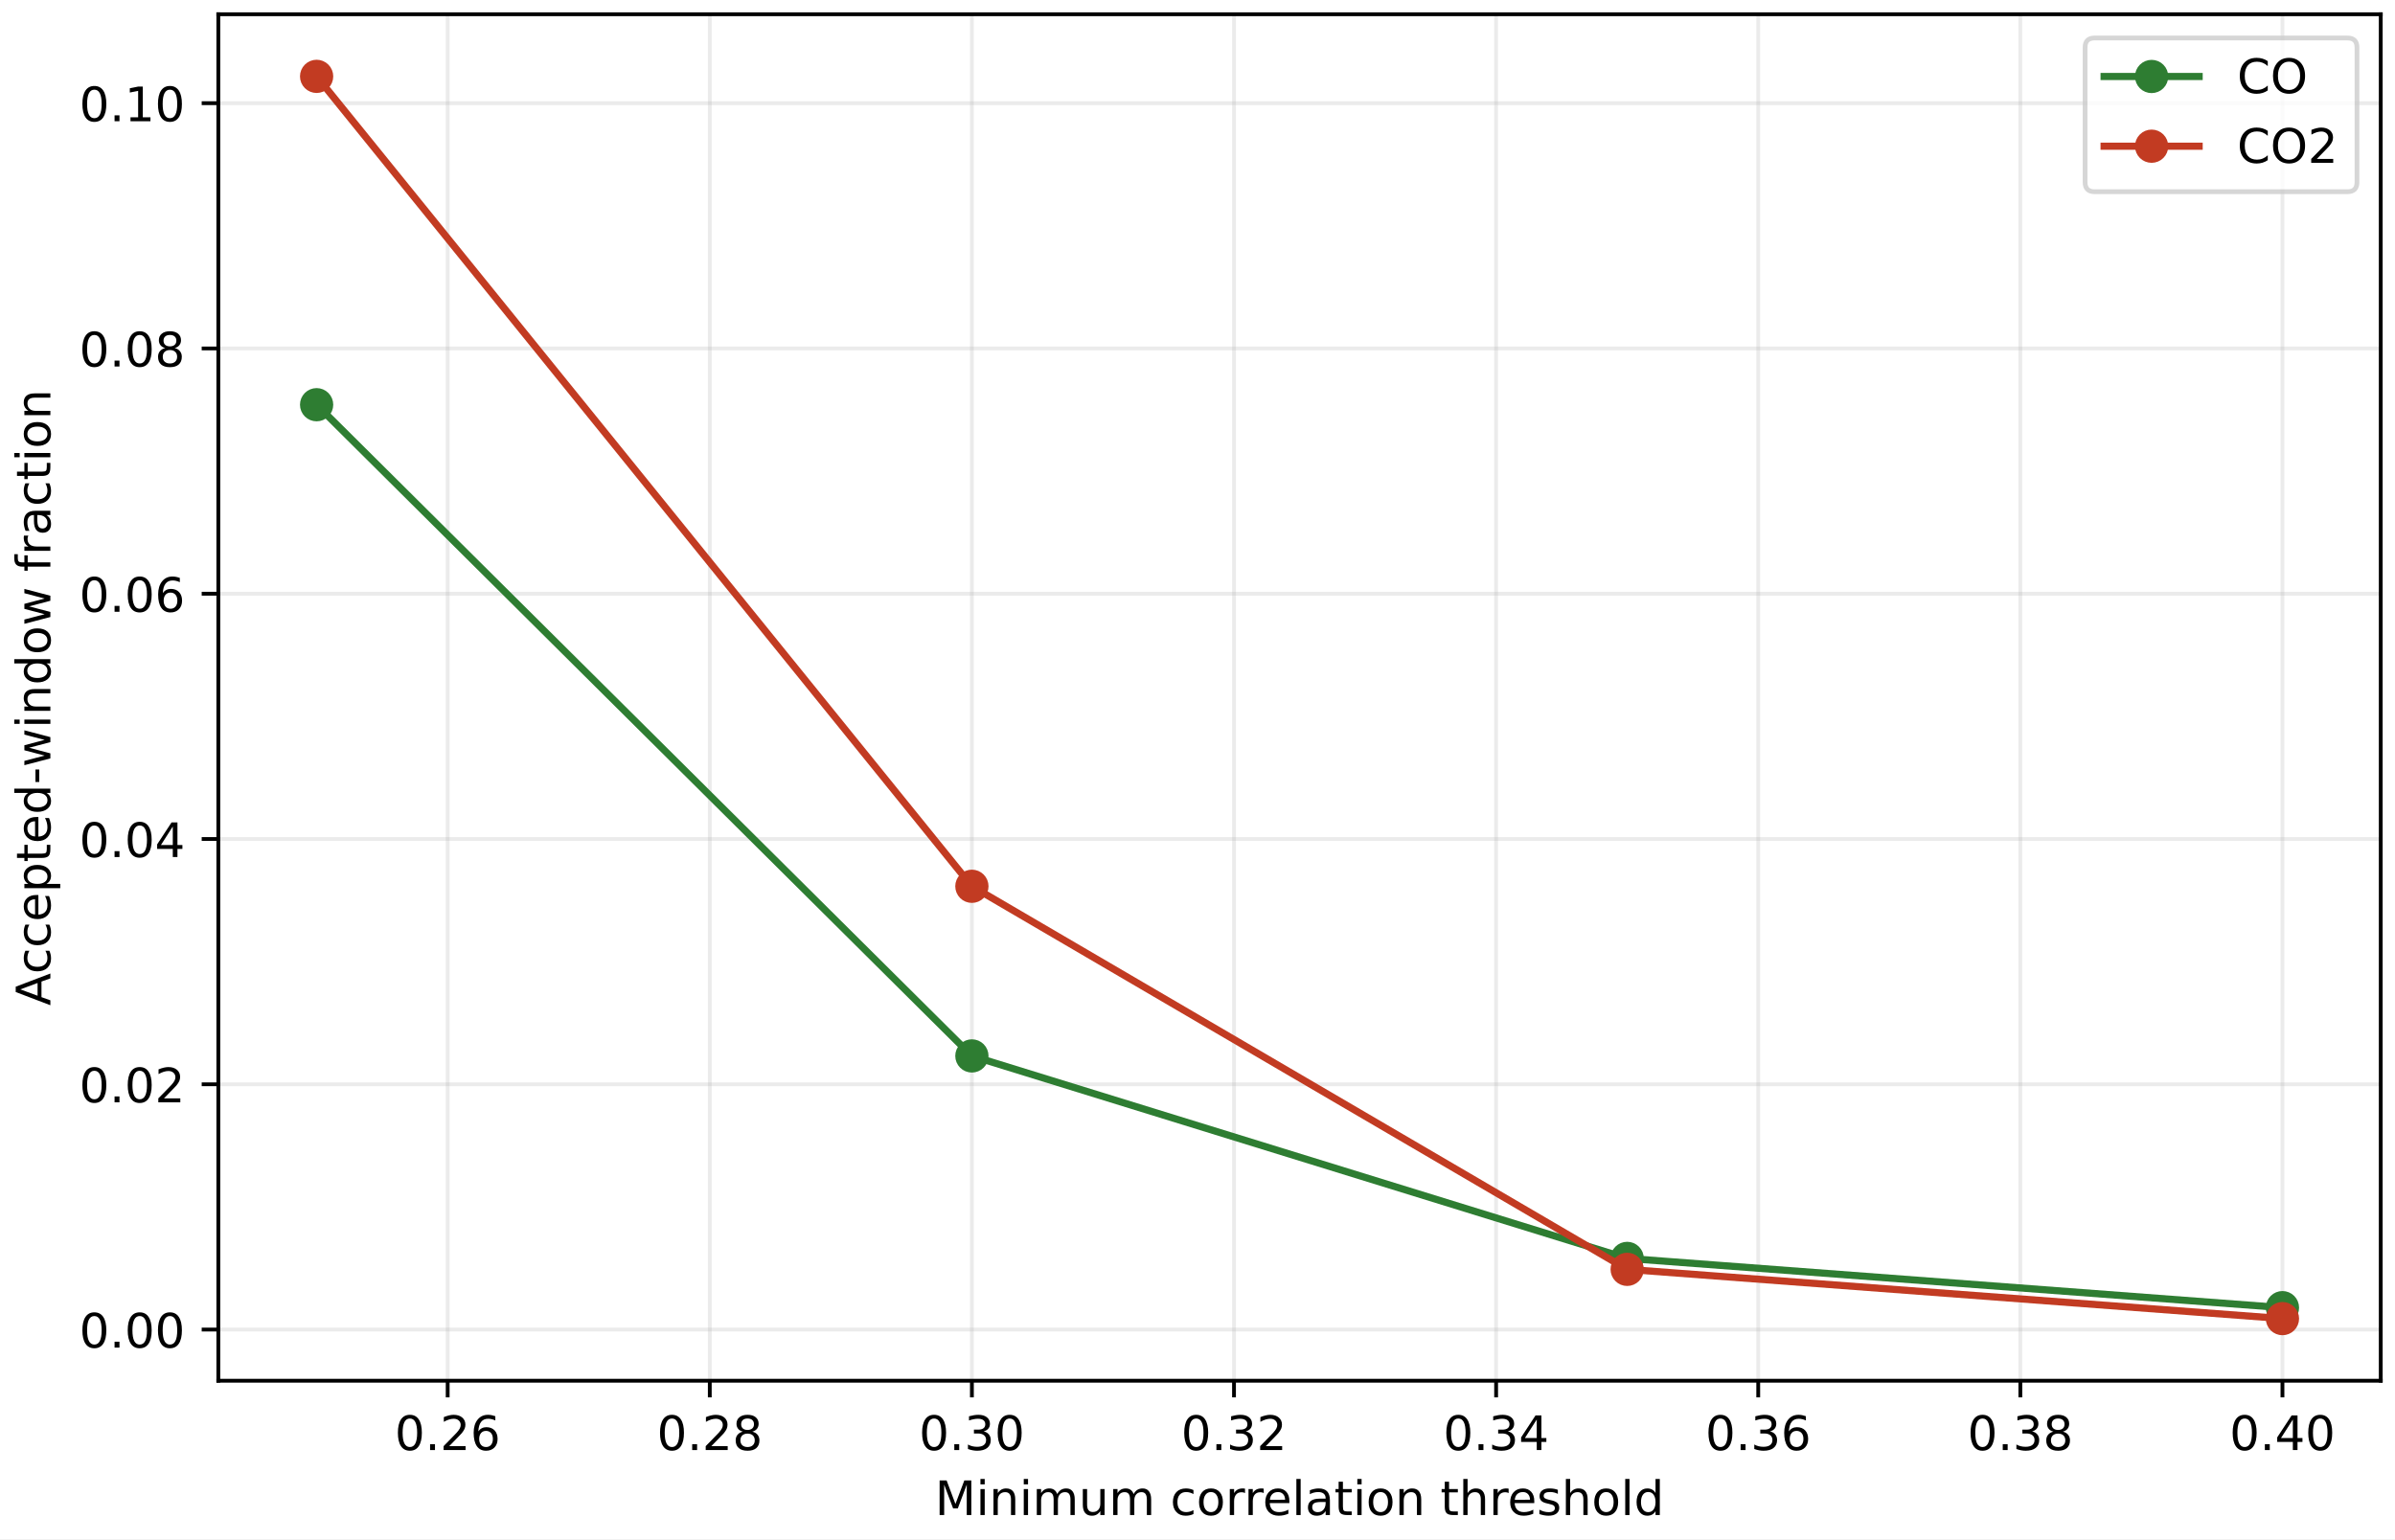
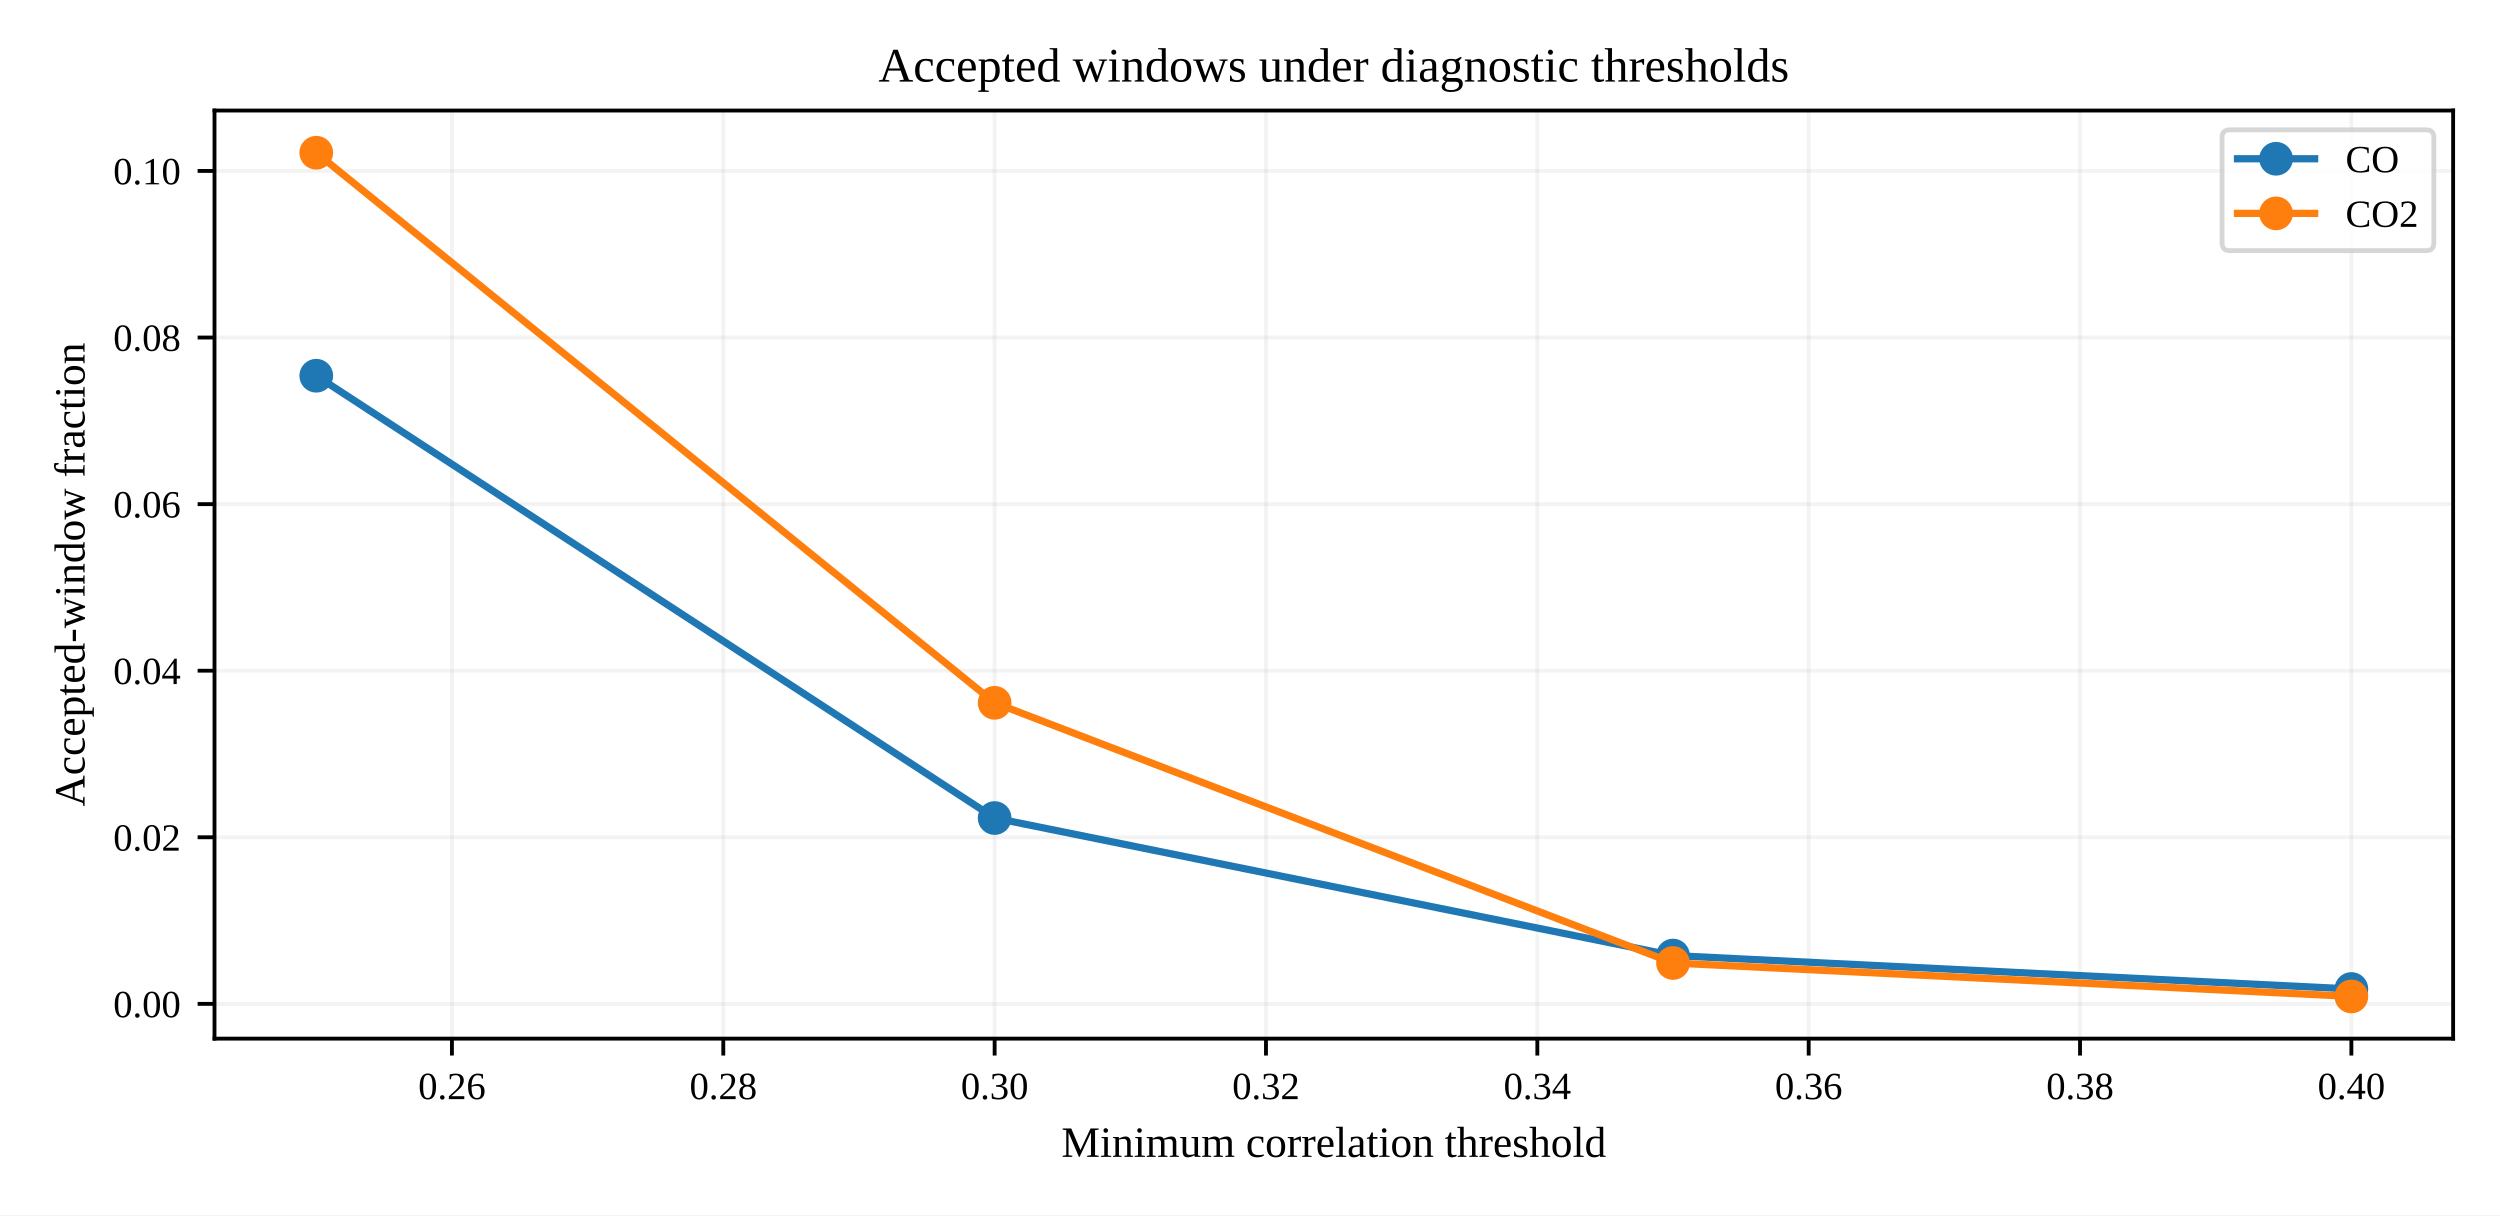
- <svg xmlns="http://www.w3.org/2000/svg" xmlns:xlink="http://www.w3.org/1999/xlink" width="504pt" height="324pt" viewBox="0 0 504 324" version="1.1">
+ <svg xmlns="http://www.w3.org/2000/svg" xmlns:xlink="http://www.w3.org/1999/xlink" width="518.4pt" height="252pt" viewBox="0 0 518.4 252" version="1.1">
  <defs>
    <style type="text/css">*{stroke-linejoin: round; stroke-linecap: butt}</style>
  </defs>
  <g id="figure_1">
    <g id="patch_1">
-       <path d="M 0 324 L 504 324 L 504 0 L 0 0 z " style="fill: #ffffff" />
+       <path d="M 0 252  L 518.4 252  L 518.4 0  L 0 0  z " style="fill: #ffffff" />
    </g>
    <g id="axes_1">
      <g id="patch_2">
-         <path d="M 45.944 290.644 L 501 290.644 L 501 3 L 45.944 3 z " style="fill: #ffffff" />
+         <path d="M 44.48 215.371  L 508.68 215.371  L 508.68 22.92  L 44.48 22.92  z " style="fill: #ffffff" />
      </g>
      <g id="matplotlib.axis_1">
        <g id="xtick_1">
          <g id="line2d_1">
-             <path d="M 94.207 290.644 L 94.207 3 " clip-path="url(#p268a75afc9)" style="fill: none; stroke: #b0b0b0; stroke-opacity: 0.25; stroke-width: 0.8; stroke-linecap: square" />
+             <path d="M 93.713 215.371  L 93.713 22.92  " clip-path="url(#p8725d96f60)" style="fill: none; stroke: #b0b0b0; stroke-opacity: 0.16; stroke-width: 0.8; stroke-linecap: square" />
          </g>
          <g id="line2d_2">
            <defs>
-               <path id="mee0e192893" d="M 0 0 L 0 3.5 " style="stroke: #000000; stroke-width: 0.8" />
+               <path id="m59e0f09766" d="M 0 0  L 0 3.5  " style="stroke: #000000; stroke-width: 0.8" />
            </defs>
            <g>
-               <use xlink:href="#mee0e192893" x="94.207" y="290.644" style="stroke: #000000; stroke-width: 0.8" />
+               <use xlink:href="#m59e0f09766" x="93.713" y="215.371" style="stroke: #000000; stroke-width: 0.8" />
            </g>
          </g>
          <g id="text_1">
-             <g transform="translate(83.07467 305.2419) scale(0.1 -0.1)">
-               <defs>
-                 <path id="DejaVuSans-30" d="M 2034 4250 Q 1547 4250 1301 3770 Q 1056 3291 1056 2328 Q 1056 1369 1301 889 Q 1547 409 2034 409 Q 2525 409 2770 889 Q 3016 1369 3016 2328 Q 3016 3291 2770 3770 Q 2525 4250 2034 4250 z M 2034 4750 Q 2819 4750 3233 4129 Q 3647 3509 3647 2328 Q 3647 1150 3233 529 Q 2819 -91 2034 -91 Q 1250 -91 836 529 Q 422 1150 422 2328 Q 422 3509 836 4129 Q 1250 4750 2034 4750 z " transform="scale(0.015625)" />
-                 <path id="DejaVuSans-2e" d="M 684 794 L 1344 794 L 1344 0 L 684 0 L 684 794 z " transform="scale(0.015625)" />
-                 <path id="DejaVuSans-32" d="M 1228 531 L 3431 531 L 3431 0 L 469 0 L 469 531 Q 828 903 1448 1529 Q 2069 2156 2228 2338 Q 2531 2678 2651 2914 Q 2772 3150 2772 3378 Q 2772 3750 2511 3984 Q 2250 4219 1831 4219 Q 1534 4219 1204 4116 Q 875 4013 500 3803 L 500 4441 Q 881 4594 1212 4672 Q 1544 4750 1819 4750 Q 2544 4750 2975 4387 Q 3406 4025 3406 3419 Q 3406 3131 3298 2873 Q 3191 2616 2906 2266 Q 2828 2175 2409 1742 Q 1991 1309 1228 531 z " transform="scale(0.015625)" />
-                 <path id="DejaVuSans-36" d="M 2113 2584 Q 1688 2584 1439 2293 Q 1191 2003 1191 1497 Q 1191 994 1439 701 Q 1688 409 2113 409 Q 2538 409 2786 701 Q 3034 994 3034 1497 Q 3034 2003 2786 2293 Q 2538 2584 2113 2584 z M 3366 4563 L 3366 3988 Q 3128 4100 2886 4159 Q 2644 4219 2406 4219 Q 1781 4219 1451 3797 Q 1122 3375 1075 2522 Q 1259 2794 1537 2939 Q 1816 3084 2150 3084 Q 2853 3084 3261 2657 Q 3669 2231 3669 1497 Q 3669 778 3244 343 Q 2819 -91 2113 -91 Q 1303 -91 875 529 Q 447 1150 447 2328 Q 447 3434 972 4092 Q 1497 4750 2381 4750 Q 2619 4750 2861 4703 Q 3103 4656 3366 4563 z " transform="scale(0.015625)" />
-               </defs>
-               <use xlink:href="#DejaVuSans-30" />
-               <use xlink:href="#DejaVuSans-2e" x="63.623" />
-               <use xlink:href="#DejaVuSans-32" x="95.41" />
-               <use xlink:href="#DejaVuSans-36" x="159.033" />
-             </g>
+             <text style="font-size: 8px; font-family: 'Times New Roman'; text-anchor: middle" x="93.713" y="227.918" transform="rotate(-0 93.71333 227.9179)">0.26</text>
          </g>
        </g>
        <g id="xtick_2">
          <g id="line2d_3">
-             <path d="M 149.366 290.644 L 149.366 3 " clip-path="url(#p268a75afc9)" style="fill: none; stroke: #b0b0b0; stroke-opacity: 0.25; stroke-width: 0.8; stroke-linecap: square" />
+             <path d="M 149.98 215.371  L 149.98 22.92  " clip-path="url(#p8725d96f60)" style="fill: none; stroke: #b0b0b0; stroke-opacity: 0.16; stroke-width: 0.8; stroke-linecap: square" />
          </g>
          <g id="line2d_4">
            <g>
-               <use xlink:href="#mee0e192893" x="149.366" y="290.644" style="stroke: #000000; stroke-width: 0.8" />
+               <use xlink:href="#m59e0f09766" x="149.98" y="215.371" style="stroke: #000000; stroke-width: 0.8" />
            </g>
          </g>
          <g id="text_2">
-             <g transform="translate(138.2329 305.2419) scale(0.1 -0.1)">
-               <defs>
-                 <path id="DejaVuSans-38" d="M 2034 2216 Q 1584 2216 1326 1975 Q 1069 1734 1069 1313 Q 1069 891 1326 650 Q 1584 409 2034 409 Q 2484 409 2743 651 Q 3003 894 3003 1313 Q 3003 1734 2745 1975 Q 2488 2216 2034 2216 z M 1403 2484 Q 997 2584 770 2862 Q 544 3141 544 3541 Q 544 4100 942 4425 Q 1341 4750 2034 4750 Q 2731 4750 3128 4425 Q 3525 4100 3525 3541 Q 3525 3141 3298 2862 Q 3072 2584 2669 2484 Q 3125 2378 3379 2068 Q 3634 1759 3634 1313 Q 3634 634 3220 271 Q 2806 -91 2034 -91 Q 1263 -91 848 271 Q 434 634 434 1313 Q 434 1759 690 2068 Q 947 2378 1403 2484 z M 1172 3481 Q 1172 3119 1398 2916 Q 1625 2713 2034 2713 Q 2441 2713 2670 2916 Q 2900 3119 2900 3481 Q 2900 3844 2670 4047 Q 2441 4250 2034 4250 Q 1625 4250 1398 4047 Q 1172 3844 1172 3481 z " transform="scale(0.015625)" />
-               </defs>
-               <use xlink:href="#DejaVuSans-30" />
-               <use xlink:href="#DejaVuSans-2e" x="63.623" />
-               <use xlink:href="#DejaVuSans-32" x="95.41" />
-               <use xlink:href="#DejaVuSans-38" x="159.033" />
-             </g>
+             <text style="font-size: 8px; font-family: 'Times New Roman'; text-anchor: middle" x="149.98" y="227.918" transform="rotate(-0 149.98 227.9179)">0.28</text>
          </g>
        </g>
        <g id="xtick_3">
          <g id="line2d_5">
-             <path d="M 204.524 290.644 L 204.524 3 " clip-path="url(#p268a75afc9)" style="fill: none; stroke: #b0b0b0; stroke-opacity: 0.25; stroke-width: 0.8; stroke-linecap: square" />
+             <path d="M 206.247 215.371  L 206.247 22.92  " clip-path="url(#p8725d96f60)" style="fill: none; stroke: #b0b0b0; stroke-opacity: 0.16; stroke-width: 0.8; stroke-linecap: square" />
          </g>
          <g id="line2d_6">
            <g>
-               <use xlink:href="#mee0e192893" x="204.524" y="290.644" style="stroke: #000000; stroke-width: 0.8" />
+               <use xlink:href="#m59e0f09766" x="206.247" y="215.371" style="stroke: #000000; stroke-width: 0.8" />
            </g>
          </g>
          <g id="text_3">
-             <g transform="translate(193.3912 305.2419) scale(0.1 -0.1)">
-               <defs>
-                 <path id="DejaVuSans-33" d="M 2597 2516 Q 3050 2419 3304 2112 Q 3559 1806 3559 1356 Q 3559 666 3084 287 Q 2609 -91 1734 -91 Q 1441 -91 1130 -33 Q 819 25 488 141 L 488 750 Q 750 597 1062 519 Q 1375 441 1716 441 Q 2309 441 2620 675 Q 2931 909 2931 1356 Q 2931 1769 2642 2001 Q 2353 2234 1838 2234 L 1294 2234 L 1294 2753 L 1863 2753 Q 2328 2753 2575 2939 Q 2822 3125 2822 3475 Q 2822 3834 2567 4026 Q 2313 4219 1838 4219 Q 1578 4219 1281 4162 Q 984 4106 628 3988 L 628 4550 Q 988 4650 1302 4700 Q 1616 4750 1894 4750 Q 2613 4750 3031 4423 Q 3450 4097 3450 3541 Q 3450 3153 3228 2886 Q 3006 2619 2597 2516 z " transform="scale(0.015625)" />
-               </defs>
-               <use xlink:href="#DejaVuSans-30" />
-               <use xlink:href="#DejaVuSans-2e" x="63.623" />
-               <use xlink:href="#DejaVuSans-33" x="95.41" />
-               <use xlink:href="#DejaVuSans-30" x="159.033" />
-             </g>
+             <text style="font-size: 8px; font-family: 'Times New Roman'; text-anchor: middle" x="206.247" y="227.918" transform="rotate(-0 206.2467 227.9179)">0.30</text>
          </g>
        </g>
        <g id="xtick_4">
          <g id="line2d_7">
-             <path d="M 259.682 290.644 L 259.682 3 " clip-path="url(#p268a75afc9)" style="fill: none; stroke: #b0b0b0; stroke-opacity: 0.25; stroke-width: 0.8; stroke-linecap: square" />
+             <path d="M 262.513 215.371  L 262.513 22.92  " clip-path="url(#p8725d96f60)" style="fill: none; stroke: #b0b0b0; stroke-opacity: 0.16; stroke-width: 0.8; stroke-linecap: square" />
          </g>
          <g id="line2d_8">
            <g>
-               <use xlink:href="#mee0e192893" x="259.682" y="290.644" style="stroke: #000000; stroke-width: 0.8" />
+               <use xlink:href="#m59e0f09766" x="262.513" y="215.371" style="stroke: #000000; stroke-width: 0.8" />
            </g>
          </g>
          <g id="text_4">
-             <g transform="translate(248.5495 305.2419) scale(0.1 -0.1)">
-               <use xlink:href="#DejaVuSans-30" />
-               <use xlink:href="#DejaVuSans-2e" x="63.623" />
-               <use xlink:href="#DejaVuSans-33" x="95.41" />
-               <use xlink:href="#DejaVuSans-32" x="159.033" />
-             </g>
+             <text style="font-size: 8px; font-family: 'Times New Roman'; text-anchor: middle" x="262.513" y="227.918" transform="rotate(-0 262.5133 227.9179)">0.32</text>
          </g>
        </g>
        <g id="xtick_5">
          <g id="line2d_9">
-             <path d="M 314.841 290.644 L 314.841 3 " clip-path="url(#p268a75afc9)" style="fill: none; stroke: #b0b0b0; stroke-opacity: 0.25; stroke-width: 0.8; stroke-linecap: square" />
+             <path d="M 318.78 215.371  L 318.78 22.92  " clip-path="url(#p8725d96f60)" style="fill: none; stroke: #b0b0b0; stroke-opacity: 0.16; stroke-width: 0.8; stroke-linecap: square" />
          </g>
          <g id="line2d_10">
            <g>
-               <use xlink:href="#mee0e192893" x="314.841" y="290.644" style="stroke: #000000; stroke-width: 0.8" />
+               <use xlink:href="#m59e0f09766" x="318.78" y="215.371" style="stroke: #000000; stroke-width: 0.8" />
            </g>
          </g>
          <g id="text_5">
-             <g transform="translate(303.7078 305.2419) scale(0.1 -0.1)">
-               <defs>
-                 <path id="DejaVuSans-34" d="M 2419 4116 L 825 1625 L 2419 1625 L 2419 4116 z M 2253 4666 L 3047 4666 L 3047 1625 L 3713 1625 L 3713 1100 L 3047 1100 L 3047 0 L 2419 0 L 2419 1100 L 313 1100 L 313 1709 L 2253 4666 z " transform="scale(0.015625)" />
-               </defs>
-               <use xlink:href="#DejaVuSans-30" />
-               <use xlink:href="#DejaVuSans-2e" x="63.623" />
-               <use xlink:href="#DejaVuSans-33" x="95.41" />
-               <use xlink:href="#DejaVuSans-34" x="159.033" />
-             </g>
+             <text style="font-size: 8px; font-family: 'Times New Roman'; text-anchor: middle" x="318.78" y="227.918" transform="rotate(-0 318.78 227.9179)">0.34</text>
          </g>
        </g>
        <g id="xtick_6">
          <g id="line2d_11">
-             <path d="M 369.999 290.644 L 369.999 3 " clip-path="url(#p268a75afc9)" style="fill: none; stroke: #b0b0b0; stroke-opacity: 0.25; stroke-width: 0.8; stroke-linecap: square" />
+             <path d="M 375.047 215.371  L 375.047 22.92  " clip-path="url(#p8725d96f60)" style="fill: none; stroke: #b0b0b0; stroke-opacity: 0.16; stroke-width: 0.8; stroke-linecap: square" />
          </g>
          <g id="line2d_12">
            <g>
-               <use xlink:href="#mee0e192893" x="369.999" y="290.644" style="stroke: #000000; stroke-width: 0.8" />
+               <use xlink:href="#m59e0f09766" x="375.047" y="215.371" style="stroke: #000000; stroke-width: 0.8" />
            </g>
          </g>
          <g id="text_6">
-             <g transform="translate(358.866 305.2419) scale(0.1 -0.1)">
-               <use xlink:href="#DejaVuSans-30" />
-               <use xlink:href="#DejaVuSans-2e" x="63.623" />
-               <use xlink:href="#DejaVuSans-33" x="95.41" />
-               <use xlink:href="#DejaVuSans-36" x="159.033" />
-             </g>
+             <text style="font-size: 8px; font-family: 'Times New Roman'; text-anchor: middle" x="375.047" y="227.918" transform="rotate(-0 375.0467 227.9179)">0.36</text>
          </g>
        </g>
        <g id="xtick_7">
          <g id="line2d_13">
-             <path d="M 425.157 290.644 L 425.157 3 " clip-path="url(#p268a75afc9)" style="fill: none; stroke: #b0b0b0; stroke-opacity: 0.25; stroke-width: 0.8; stroke-linecap: square" />
+             <path d="M 431.313 215.371  L 431.313 22.92  " clip-path="url(#p8725d96f60)" style="fill: none; stroke: #b0b0b0; stroke-opacity: 0.16; stroke-width: 0.8; stroke-linecap: square" />
          </g>
          <g id="line2d_14">
            <g>
-               <use xlink:href="#mee0e192893" x="425.157" y="290.644" style="stroke: #000000; stroke-width: 0.8" />
+               <use xlink:href="#m59e0f09766" x="431.313" y="215.371" style="stroke: #000000; stroke-width: 0.8" />
            </g>
          </g>
          <g id="text_7">
-             <g transform="translate(414.0243 305.2419) scale(0.1 -0.1)">
-               <use xlink:href="#DejaVuSans-30" />
-               <use xlink:href="#DejaVuSans-2e" x="63.623" />
-               <use xlink:href="#DejaVuSans-33" x="95.41" />
-               <use xlink:href="#DejaVuSans-38" x="159.033" />
-             </g>
+             <text style="font-size: 8px; font-family: 'Times New Roman'; text-anchor: middle" x="431.313" y="227.918" transform="rotate(-0 431.3133 227.9179)">0.38</text>
          </g>
        </g>
        <g id="xtick_8">
          <g id="line2d_15">
-             <path d="M 480.315 290.644 L 480.315 3 " clip-path="url(#p268a75afc9)" style="fill: none; stroke: #b0b0b0; stroke-opacity: 0.25; stroke-width: 0.8; stroke-linecap: square" />
+             <path d="M 487.58 215.371  L 487.58 22.92  " clip-path="url(#p8725d96f60)" style="fill: none; stroke: #b0b0b0; stroke-opacity: 0.16; stroke-width: 0.8; stroke-linecap: square" />
          </g>
          <g id="line2d_16">
            <g>
-               <use xlink:href="#mee0e192893" x="480.315" y="290.644" style="stroke: #000000; stroke-width: 0.8" />
+               <use xlink:href="#m59e0f09766" x="487.58" y="215.371" style="stroke: #000000; stroke-width: 0.8" />
            </g>
          </g>
          <g id="text_8">
-             <g transform="translate(469.1826 305.2419) scale(0.1 -0.1)">
-               <use xlink:href="#DejaVuSans-30" />
-               <use xlink:href="#DejaVuSans-2e" x="63.623" />
-               <use xlink:href="#DejaVuSans-34" x="95.41" />
-               <use xlink:href="#DejaVuSans-30" x="159.033" />
-             </g>
+             <text style="font-size: 8px; font-family: 'Times New Roman'; text-anchor: middle" x="487.58" y="227.918" transform="rotate(-0 487.58 227.9179)">0.40</text>
          </g>
        </g>
        <g id="text_9">
-           <g transform="translate(196.7523 318.9201) scale(0.1 -0.1)">
-             <defs>
-               <path id="DejaVuSans-4d" d="M 628 4666 L 1569 4666 L 2759 1491 L 3956 4666 L 4897 4666 L 4897 0 L 4281 0 L 4281 4097 L 3078 897 L 2444 897 L 1241 4097 L 1241 0 L 628 0 L 628 4666 z " transform="scale(0.015625)" />
-               <path id="DejaVuSans-69" d="M 603 3500 L 1178 3500 L 1178 0 L 603 0 L 603 3500 z M 603 4863 L 1178 4863 L 1178 4134 L 603 4134 L 603 4863 z " transform="scale(0.015625)" />
-               <path id="DejaVuSans-6e" d="M 3513 2113 L 3513 0 L 2938 0 L 2938 2094 Q 2938 2591 2744 2837 Q 2550 3084 2163 3084 Q 1697 3084 1428 2787 Q 1159 2491 1159 1978 L 1159 0 L 581 0 L 581 3500 L 1159 3500 L 1159 2956 Q 1366 3272 1645 3428 Q 1925 3584 2291 3584 Q 2894 3584 3203 3211 Q 3513 2838 3513 2113 z " transform="scale(0.015625)" />
-               <path id="DejaVuSans-6d" d="M 3328 2828 Q 3544 3216 3844 3400 Q 4144 3584 4550 3584 Q 5097 3584 5394 3201 Q 5691 2819 5691 2113 L 5691 0 L 5113 0 L 5113 2094 Q 5113 2597 4934 2840 Q 4756 3084 4391 3084 Q 3944 3084 3684 2787 Q 3425 2491 3425 1978 L 3425 0 L 2847 0 L 2847 2094 Q 2847 2600 2669 2842 Q 2491 3084 2119 3084 Q 1678 3084 1418 2786 Q 1159 2488 1159 1978 L 1159 0 L 581 0 L 581 3500 L 1159 3500 L 1159 2956 Q 1356 3278 1631 3431 Q 1906 3584 2284 3584 Q 2666 3584 2933 3390 Q 3200 3197 3328 2828 z " transform="scale(0.015625)" />
-               <path id="DejaVuSans-75" d="M 544 1381 L 544 3500 L 1119 3500 L 1119 1403 Q 1119 906 1312 657 Q 1506 409 1894 409 Q 2359 409 2629 706 Q 2900 1003 2900 1516 L 2900 3500 L 3475 3500 L 3475 0 L 2900 0 L 2900 538 Q 2691 219 2414 64 Q 2138 -91 1772 -91 Q 1169 -91 856 284 Q 544 659 544 1381 z M 1991 3584 L 1991 3584 z " transform="scale(0.015625)" />
-               <path id="DejaVuSans-20" transform="scale(0.015625)" />
-               <path id="DejaVuSans-63" d="M 3122 3366 L 3122 2828 Q 2878 2963 2633 3030 Q 2388 3097 2138 3097 Q 1578 3097 1268 2742 Q 959 2388 959 1747 Q 959 1106 1268 751 Q 1578 397 2138 397 Q 2388 397 2633 464 Q 2878 531 3122 666 L 3122 134 Q 2881 22 2623 -34 Q 2366 -91 2075 -91 Q 1284 -91 818 406 Q 353 903 353 1747 Q 353 2603 823 3093 Q 1294 3584 2113 3584 Q 2378 3584 2631 3529 Q 2884 3475 3122 3366 z " transform="scale(0.015625)" />
-               <path id="DejaVuSans-6f" d="M 1959 3097 Q 1497 3097 1228 2736 Q 959 2375 959 1747 Q 959 1119 1226 758 Q 1494 397 1959 397 Q 2419 397 2687 759 Q 2956 1122 2956 1747 Q 2956 2369 2687 2733 Q 2419 3097 1959 3097 z M 1959 3584 Q 2709 3584 3137 3096 Q 3566 2609 3566 1747 Q 3566 888 3137 398 Q 2709 -91 1959 -91 Q 1206 -91 779 398 Q 353 888 353 1747 Q 353 2609 779 3096 Q 1206 3584 1959 3584 z " transform="scale(0.015625)" />
-               <path id="DejaVuSans-72" d="M 2631 2963 Q 2534 3019 2420 3045 Q 2306 3072 2169 3072 Q 1681 3072 1420 2755 Q 1159 2438 1159 1844 L 1159 0 L 581 0 L 581 3500 L 1159 3500 L 1159 2956 Q 1341 3275 1631 3429 Q 1922 3584 2338 3584 Q 2397 3584 2469 3576 Q 2541 3569 2628 3553 L 2631 2963 z " transform="scale(0.015625)" />
-               <path id="DejaVuSans-65" d="M 3597 1894 L 3597 1613 L 953 1613 Q 991 1019 1311 708 Q 1631 397 2203 397 Q 2534 397 2845 478 Q 3156 559 3463 722 L 3463 178 Q 3153 47 2828 -22 Q 2503 -91 2169 -91 Q 1331 -91 842 396 Q 353 884 353 1716 Q 353 2575 817 3079 Q 1281 3584 2069 3584 Q 2775 3584 3186 3129 Q 3597 2675 3597 1894 z M 3022 2063 Q 3016 2534 2758 2815 Q 2500 3097 2075 3097 Q 1594 3097 1305 2825 Q 1016 2553 972 2059 L 3022 2063 z " transform="scale(0.015625)" />
-               <path id="DejaVuSans-6c" d="M 603 4863 L 1178 4863 L 1178 0 L 603 0 L 603 4863 z " transform="scale(0.015625)" />
-               <path id="DejaVuSans-61" d="M 2194 1759 Q 1497 1759 1228 1600 Q 959 1441 959 1056 Q 959 750 1161 570 Q 1363 391 1709 391 Q 2188 391 2477 730 Q 2766 1069 2766 1631 L 2766 1759 L 2194 1759 z M 3341 1997 L 3341 0 L 2766 0 L 2766 531 Q 2569 213 2275 61 Q 1981 -91 1556 -91 Q 1019 -91 701 211 Q 384 513 384 1019 Q 384 1609 779 1909 Q 1175 2209 1959 2209 L 2766 2209 L 2766 2266 Q 2766 2663 2505 2880 Q 2244 3097 1772 3097 Q 1472 3097 1187 3025 Q 903 2953 641 2809 L 641 3341 Q 956 3463 1253 3523 Q 1550 3584 1831 3584 Q 2591 3584 2966 3190 Q 3341 2797 3341 1997 z " transform="scale(0.015625)" />
-               <path id="DejaVuSans-74" d="M 1172 4494 L 1172 3500 L 2356 3500 L 2356 3053 L 1172 3053 L 1172 1153 Q 1172 725 1289 603 Q 1406 481 1766 481 L 2356 481 L 2356 0 L 1766 0 Q 1100 0 847 248 Q 594 497 594 1153 L 594 3053 L 172 3053 L 172 3500 L 594 3500 L 594 4494 L 1172 4494 z " transform="scale(0.015625)" />
-               <path id="DejaVuSans-68" d="M 3513 2113 L 3513 0 L 2938 0 L 2938 2094 Q 2938 2591 2744 2837 Q 2550 3084 2163 3084 Q 1697 3084 1428 2787 Q 1159 2491 1159 1978 L 1159 0 L 581 0 L 581 4863 L 1159 4863 L 1159 2956 Q 1366 3272 1645 3428 Q 1925 3584 2291 3584 Q 2894 3584 3203 3211 Q 3513 2838 3513 2113 z " transform="scale(0.015625)" />
-               <path id="DejaVuSans-73" d="M 2834 3397 L 2834 2853 Q 2591 2978 2328 3040 Q 2066 3103 1784 3103 Q 1356 3103 1142 2972 Q 928 2841 928 2578 Q 928 2378 1081 2264 Q 1234 2150 1697 2047 L 1894 2003 Q 2506 1872 2764 1633 Q 3022 1394 3022 966 Q 3022 478 2636 193 Q 2250 -91 1575 -91 Q 1294 -91 989 -36 Q 684 19 347 128 L 347 722 Q 666 556 975 473 Q 1284 391 1588 391 Q 1994 391 2212 530 Q 2431 669 2431 922 Q 2431 1156 2273 1281 Q 2116 1406 1581 1522 L 1381 1569 Q 847 1681 609 1914 Q 372 2147 372 2553 Q 372 3047 722 3315 Q 1072 3584 1716 3584 Q 2034 3584 2315 3537 Q 2597 3491 2834 3397 z " transform="scale(0.015625)" />
-               <path id="DejaVuSans-64" d="M 2906 2969 L 2906 4863 L 3481 4863 L 3481 0 L 2906 0 L 2906 525 Q 2725 213 2448 61 Q 2172 -91 1784 -91 Q 1150 -91 751 415 Q 353 922 353 1747 Q 353 2572 751 3078 Q 1150 3584 1784 3584 Q 2172 3584 2448 3432 Q 2725 3281 2906 2969 z M 947 1747 Q 947 1113 1208 752 Q 1469 391 1925 391 Q 2381 391 2643 752 Q 2906 1113 2906 1747 Q 2906 2381 2643 2742 Q 2381 3103 1925 3103 Q 1469 3103 1208 2742 Q 947 2381 947 1747 z " transform="scale(0.015625)" />
-             </defs>
-             <use xlink:href="#DejaVuSans-4d" />
-             <use xlink:href="#DejaVuSans-69" x="86.279" />
-             <use xlink:href="#DejaVuSans-6e" x="114.062" />
-             <use xlink:href="#DejaVuSans-69" x="177.441" />
-             <use xlink:href="#DejaVuSans-6d" x="205.225" />
-             <use xlink:href="#DejaVuSans-75" x="302.637" />
-             <use xlink:href="#DejaVuSans-6d" x="366.016" />
-             <use xlink:href="#DejaVuSans-20" x="463.428" />
-             <use xlink:href="#DejaVuSans-63" x="495.215" />
-             <use xlink:href="#DejaVuSans-6f" x="550.195" />
-             <use xlink:href="#DejaVuSans-72" x="611.377" />
-             <use xlink:href="#DejaVuSans-72" x="650.74" />
-             <use xlink:href="#DejaVuSans-65" x="689.604" />
-             <use xlink:href="#DejaVuSans-6c" x="751.127" />
-             <use xlink:href="#DejaVuSans-61" x="778.91" />
-             <use xlink:href="#DejaVuSans-74" x="840.189" />
-             <use xlink:href="#DejaVuSans-69" x="879.398" />
-             <use xlink:href="#DejaVuSans-6f" x="907.182" />
-             <use xlink:href="#DejaVuSans-6e" x="968.363" />
-             <use xlink:href="#DejaVuSans-20" x="1031.742" />
-             <use xlink:href="#DejaVuSans-74" x="1063.529" />
-             <use xlink:href="#DejaVuSans-68" x="1102.738" />
-             <use xlink:href="#DejaVuSans-72" x="1166.117" />
-             <use xlink:href="#DejaVuSans-65" x="1204.98" />
-             <use xlink:href="#DejaVuSans-73" x="1266.504" />
-             <use xlink:href="#DejaVuSans-68" x="1318.604" />
-             <use xlink:href="#DejaVuSans-6f" x="1381.982" />
-             <use xlink:href="#DejaVuSans-6c" x="1443.164" />
-             <use xlink:href="#DejaVuSans-64" x="1470.947" />
-           </g>
+           <text style="font-size: 9px; font-family: 'Times New Roman'; text-anchor: middle" x="276.58" y="239.894" transform="rotate(-0 276.58 239.8939)">Minimum correlation threshold</text>
        </g>
      </g>
      <g id="matplotlib.axis_2">
        <g id="ytick_1">
          <g id="line2d_17">
-             <path d="M 45.944 279.873 L 501 279.873 " clip-path="url(#p268a75afc9)" style="fill: none; stroke: #b0b0b0; stroke-opacity: 0.25; stroke-width: 0.8; stroke-linecap: square" />
+             <path d="M 44.48 208.165  L 508.68 208.165  " clip-path="url(#p8725d96f60)" style="fill: none; stroke: #b0b0b0; stroke-opacity: 0.16; stroke-width: 0.8; stroke-linecap: square" />
          </g>
          <g id="line2d_18">
            <defs>
-               <path id="m8ea94c257a" d="M 0 0 L -3.5 0 " style="stroke: #000000; stroke-width: 0.8" />
+               <path id="mb96143faeb" d="M 0 0  L -3.5 0  " style="stroke: #000000; stroke-width: 0.8" />
            </defs>
            <g>
-               <use xlink:href="#m8ea94c257a" x="45.944" y="279.873" style="stroke: #000000; stroke-width: 0.8" />
+               <use xlink:href="#mb96143faeb" x="44.48" y="208.165" style="stroke: #000000; stroke-width: 0.8" />
            </g>
          </g>
          <g id="text_10">
-             <g transform="translate(16.67836 283.6719) scale(0.1 -0.1)">
-               <use xlink:href="#DejaVuSans-30" />
-               <use xlink:href="#DejaVuSans-2e" x="63.623" />
-               <use xlink:href="#DejaVuSans-30" x="95.41" />
-               <use xlink:href="#DejaVuSans-30" x="159.033" />
-             </g>
+             <text style="font-size: 8px; font-family: 'Times New Roman'; text-anchor: end" x="37.48" y="210.938" transform="rotate(-0 37.48 210.9382)">0.00</text>
          </g>
        </g>
        <g id="ytick_2">
          <g id="line2d_19">
-             <path d="M 45.944 228.242 L 501 228.242 " clip-path="url(#p268a75afc9)" style="fill: none; stroke: #b0b0b0; stroke-opacity: 0.25; stroke-width: 0.8; stroke-linecap: square" />
+             <path d="M 44.48 173.621  L 508.68 173.621  " clip-path="url(#p8725d96f60)" style="fill: none; stroke: #b0b0b0; stroke-opacity: 0.16; stroke-width: 0.8; stroke-linecap: square" />
          </g>
          <g id="line2d_20">
            <g>
-               <use xlink:href="#m8ea94c257a" x="45.944" y="228.242" style="stroke: #000000; stroke-width: 0.8" />
+               <use xlink:href="#mb96143faeb" x="44.48" y="173.621" style="stroke: #000000; stroke-width: 0.8" />
            </g>
          </g>
          <g id="text_11">
-             <g transform="translate(16.67836 232.0413) scale(0.1 -0.1)">
-               <use xlink:href="#DejaVuSans-30" />
-               <use xlink:href="#DejaVuSans-2e" x="63.623" />
-               <use xlink:href="#DejaVuSans-30" x="95.41" />
-               <use xlink:href="#DejaVuSans-32" x="159.033" />
-             </g>
+             <text style="font-size: 8px; font-family: 'Times New Roman'; text-anchor: end" x="37.48" y="176.394" transform="rotate(-0 37.48 176.3941)">0.02</text>
          </g>
        </g>
        <g id="ytick_3">
          <g id="line2d_21">
-             <path d="M 45.944 176.611 L 501 176.611 " clip-path="url(#p268a75afc9)" style="fill: none; stroke: #b0b0b0; stroke-opacity: 0.25; stroke-width: 0.8; stroke-linecap: square" />
+             <path d="M 44.48 139.077  L 508.68 139.077  " clip-path="url(#p8725d96f60)" style="fill: none; stroke: #b0b0b0; stroke-opacity: 0.16; stroke-width: 0.8; stroke-linecap: square" />
          </g>
          <g id="line2d_22">
            <g>
-               <use xlink:href="#m8ea94c257a" x="45.944" y="176.611" style="stroke: #000000; stroke-width: 0.8" />
+               <use xlink:href="#mb96143faeb" x="44.48" y="139.077" style="stroke: #000000; stroke-width: 0.8" />
            </g>
          </g>
          <g id="text_12">
-             <g transform="translate(16.67836 180.4107) scale(0.1 -0.1)">
-               <use xlink:href="#DejaVuSans-30" />
-               <use xlink:href="#DejaVuSans-2e" x="63.623" />
-               <use xlink:href="#DejaVuSans-30" x="95.41" />
-               <use xlink:href="#DejaVuSans-34" x="159.033" />
-             </g>
+             <text style="font-size: 8px; font-family: 'Times New Roman'; text-anchor: end" x="37.48" y="141.85" transform="rotate(-0 37.48 141.85)">0.04</text>
          </g>
        </g>
        <g id="ytick_4">
          <g id="line2d_23">
-             <path d="M 45.944 124.981 L 501 124.981 " clip-path="url(#p268a75afc9)" style="fill: none; stroke: #b0b0b0; stroke-opacity: 0.25; stroke-width: 0.8; stroke-linecap: square" />
+             <path d="M 44.48 104.533  L 508.68 104.533  " clip-path="url(#p8725d96f60)" style="fill: none; stroke: #b0b0b0; stroke-opacity: 0.16; stroke-width: 0.8; stroke-linecap: square" />
          </g>
          <g id="line2d_24">
            <g>
-               <use xlink:href="#m8ea94c257a" x="45.944" y="124.981" style="stroke: #000000; stroke-width: 0.8" />
+               <use xlink:href="#mb96143faeb" x="44.48" y="104.533" style="stroke: #000000; stroke-width: 0.8" />
            </g>
          </g>
          <g id="text_13">
-             <g transform="translate(16.67836 128.78) scale(0.1 -0.1)">
-               <use xlink:href="#DejaVuSans-30" />
-               <use xlink:href="#DejaVuSans-2e" x="63.623" />
-               <use xlink:href="#DejaVuSans-30" x="95.41" />
-               <use xlink:href="#DejaVuSans-36" x="159.033" />
-             </g>
+             <text style="font-size: 8px; font-family: 'Times New Roman'; text-anchor: end" x="37.48" y="107.306" transform="rotate(-0 37.48 107.3059)">0.06</text>
          </g>
        </g>
        <g id="ytick_5">
          <g id="line2d_25">
-             <path d="M 45.944 73.35 L 501 73.35 " clip-path="url(#p268a75afc9)" style="fill: none; stroke: #b0b0b0; stroke-opacity: 0.25; stroke-width: 0.8; stroke-linecap: square" />
+             <path d="M 44.48 69.988  L 508.68 69.988  " clip-path="url(#p8725d96f60)" style="fill: none; stroke: #b0b0b0; stroke-opacity: 0.16; stroke-width: 0.8; stroke-linecap: square" />
          </g>
          <g id="line2d_26">
            <g>
-               <use xlink:href="#m8ea94c257a" x="45.944" y="73.35" style="stroke: #000000; stroke-width: 0.8" />
+               <use xlink:href="#mb96143faeb" x="44.48" y="69.988" style="stroke: #000000; stroke-width: 0.8" />
            </g>
          </g>
          <g id="text_14">
-             <g transform="translate(16.67836 77.14938) scale(0.1 -0.1)">
-               <use xlink:href="#DejaVuSans-30" />
-               <use xlink:href="#DejaVuSans-2e" x="63.623" />
-               <use xlink:href="#DejaVuSans-30" x="95.41" />
-               <use xlink:href="#DejaVuSans-38" x="159.033" />
-             </g>
+             <text style="font-size: 8px; font-family: 'Times New Roman'; text-anchor: end" x="37.48" y="72.762" transform="rotate(-0 37.48 72.76186)">0.08</text>
          </g>
        </g>
        <g id="ytick_6">
          <g id="line2d_27">
-             <path d="M 45.944 21.72 L 501 21.72 " clip-path="url(#p268a75afc9)" style="fill: none; stroke: #b0b0b0; stroke-opacity: 0.25; stroke-width: 0.8; stroke-linecap: square" />
+             <path d="M 44.48 35.444  L 508.68 35.444  " clip-path="url(#p8725d96f60)" style="fill: none; stroke: #b0b0b0; stroke-opacity: 0.16; stroke-width: 0.8; stroke-linecap: square" />
          </g>
          <g id="line2d_28">
            <g>
-               <use xlink:href="#m8ea94c257a" x="45.944" y="21.72" style="stroke: #000000; stroke-width: 0.8" />
+               <use xlink:href="#mb96143faeb" x="44.48" y="35.444" style="stroke: #000000; stroke-width: 0.8" />
            </g>
          </g>
          <g id="text_15">
-             <g transform="translate(16.67836 25.51873) scale(0.1 -0.1)">
-               <defs>
-                 <path id="DejaVuSans-31" d="M 794 531 L 1825 531 L 1825 4091 L 703 3866 L 703 4441 L 1819 4666 L 2450 4666 L 2450 531 L 3481 531 L 3481 0 L 794 0 L 794 531 z " transform="scale(0.015625)" />
-               </defs>
-               <use xlink:href="#DejaVuSans-30" />
-               <use xlink:href="#DejaVuSans-2e" x="63.623" />
-               <use xlink:href="#DejaVuSans-31" x="95.41" />
-               <use xlink:href="#DejaVuSans-30" x="159.033" />
-             </g>
+             <text style="font-size: 8px; font-family: 'Times New Roman'; text-anchor: end" x="37.48" y="38.218" transform="rotate(-0 37.48 38.21778)">0.10</text>
          </g>
        </g>
        <g id="text_16">
-           <g transform="translate(10.59868 211.6836) rotate(-90) scale(0.1 -0.1)">
-             <defs>
-               <path id="DejaVuSans-41" d="M 2188 4044 L 1331 1722 L 3047 1722 L 2188 4044 z M 1831 4666 L 2547 4666 L 4325 0 L 3669 0 L 3244 1197 L 1141 1197 L 716 0 L 50 0 L 1831 4666 z " transform="scale(0.015625)" />
-               <path id="DejaVuSans-70" d="M 1159 525 L 1159 -1331 L 581 -1331 L 581 3500 L 1159 3500 L 1159 2969 Q 1341 3281 1617 3432 Q 1894 3584 2278 3584 Q 2916 3584 3314 3078 Q 3713 2572 3713 1747 Q 3713 922 3314 415 Q 2916 -91 2278 -91 Q 1894 -91 1617 61 Q 1341 213 1159 525 z M 3116 1747 Q 3116 2381 2855 2742 Q 2594 3103 2138 3103 Q 1681 3103 1420 2742 Q 1159 2381 1159 1747 Q 1159 1113 1420 752 Q 1681 391 2138 391 Q 2594 391 2855 752 Q 3116 1113 3116 1747 z " transform="scale(0.015625)" />
-               <path id="DejaVuSans-2d" d="M 313 2009 L 1997 2009 L 1997 1497 L 313 1497 L 313 2009 z " transform="scale(0.015625)" />
-               <path id="DejaVuSans-77" d="M 269 3500 L 844 3500 L 1563 769 L 2278 3500 L 2956 3500 L 3675 769 L 4391 3500 L 4966 3500 L 4050 0 L 3372 0 L 2619 2869 L 1863 0 L 1184 0 L 269 3500 z " transform="scale(0.015625)" />
-               <path id="DejaVuSans-66" d="M 2375 4863 L 2375 4384 L 1825 4384 Q 1516 4384 1395 4259 Q 1275 4134 1275 3809 L 1275 3500 L 2222 3500 L 2222 3053 L 1275 3053 L 1275 0 L 697 0 L 697 3053 L 147 3053 L 147 3500 L 697 3500 L 697 3744 Q 697 4328 969 4595 Q 1241 4863 1831 4863 L 2375 4863 z " transform="scale(0.015625)" />
-             </defs>
-             <use xlink:href="#DejaVuSans-41" />
-             <use xlink:href="#DejaVuSans-63" x="66.658" />
-             <use xlink:href="#DejaVuSans-63" x="121.639" />
-             <use xlink:href="#DejaVuSans-65" x="176.619" />
-             <use xlink:href="#DejaVuSans-70" x="238.143" />
-             <use xlink:href="#DejaVuSans-74" x="301.619" />
-             <use xlink:href="#DejaVuSans-65" x="340.828" />
-             <use xlink:href="#DejaVuSans-64" x="402.352" />
-             <use xlink:href="#DejaVuSans-2d" x="465.828" />
-             <use xlink:href="#DejaVuSans-77" x="501.912" />
-             <use xlink:href="#DejaVuSans-69" x="583.699" />
-             <use xlink:href="#DejaVuSans-6e" x="611.482" />
-             <use xlink:href="#DejaVuSans-64" x="674.861" />
-             <use xlink:href="#DejaVuSans-6f" x="738.338" />
-             <use xlink:href="#DejaVuSans-77" x="799.52" />
-             <use xlink:href="#DejaVuSans-20" x="881.307" />
-             <use xlink:href="#DejaVuSans-66" x="913.094" />
-             <use xlink:href="#DejaVuSans-72" x="948.299" />
-             <use xlink:href="#DejaVuSans-61" x="989.412" />
-             <use xlink:href="#DejaVuSans-63" x="1050.691" />
-             <use xlink:href="#DejaVuSans-74" x="1105.672" />
-             <use xlink:href="#DejaVuSans-69" x="1144.881" />
-             <use xlink:href="#DejaVuSans-6f" x="1172.664" />
-             <use xlink:href="#DejaVuSans-6e" x="1233.846" />
-           </g>
+           <text style="font-size: 9px; font-family: 'Times New Roman'; text-anchor: middle" x="17.538" y="119.146" transform="rotate(-90 17.53762 119.1455)">Accepted-window fraction</text>
        </g>
      </g>
      <g id="line2d_29">
-         <path d="M 66.628 85.192 L 204.524 222.275 L 342.42 264.897 L 480.315 275.265 " clip-path="url(#p268a75afc9)" style="fill: none; stroke: #2e7d32; stroke-width: 1.5; stroke-linecap: square" />
+         <path d="M 65.58 77.912  L 206.247 169.628  L 346.913 198.145  L 487.58 205.082  " clip-path="url(#p8725d96f60)" style="fill: none; stroke: #1f77b4; stroke-width: 1.5; stroke-linecap: square" />
        <defs>
-           <path id="me3f82c26d1" d="M 0 3 C 0.796 3 1.559 2.684 2.121 2.121 C 2.684 1.559 3 0.796 3 0 C 3 -0.796 2.684 -1.559 2.121 -2.121 C 1.559 -2.684 0.796 -3 0 -3 C -0.796 -3 -1.559 -2.684 -2.121 -2.121 C -2.684 -1.559 -3 -0.796 -3 0 C -3 0.796 -2.684 1.559 -2.121 2.121 C -1.559 2.684 -0.796 3 0 3 z " style="stroke: #2e7d32" />
+           <path id="m3dd0fc5f12" d="M 0 3  C 0.796 3 1.559 2.684 2.121 2.121  C 2.684 1.559 3 0.796 3 0  C 3 -0.796 2.684 -1.559 2.121 -2.121  C 1.559 -2.684 0.796 -3 0 -3  C -0.796 -3 -1.559 -2.684 -2.121 -2.121  C -2.684 -1.559 -3 -0.796 -3 0  C -3 0.796 -2.684 1.559 -2.121 2.121  C -1.559 2.684 -0.796 3 0 3  z " style="stroke: #1f77b4" />
        </defs>
-         <g clip-path="url(#p268a75afc9)">
-           <use xlink:href="#me3f82c26d1" x="66.628" y="85.192" style="fill: #2e7d32; stroke: #2e7d32" />
-           <use xlink:href="#me3f82c26d1" x="204.524" y="222.275" style="fill: #2e7d32; stroke: #2e7d32" />
-           <use xlink:href="#me3f82c26d1" x="342.42" y="264.897" style="fill: #2e7d32; stroke: #2e7d32" />
-           <use xlink:href="#me3f82c26d1" x="480.315" y="275.265" style="fill: #2e7d32; stroke: #2e7d32" />
+         <g clip-path="url(#p8725d96f60)">
+           <use xlink:href="#m3dd0fc5f12" x="65.58" y="77.912" style="fill: #1f77b4; stroke: #1f77b4" />
+           <use xlink:href="#m3dd0fc5f12" x="206.247" y="169.628" style="fill: #1f77b4; stroke: #1f77b4" />
+           <use xlink:href="#m3dd0fc5f12" x="346.913" y="198.145" style="fill: #1f77b4; stroke: #1f77b4" />
+           <use xlink:href="#m3dd0fc5f12" x="487.58" y="205.082" style="fill: #1f77b4; stroke: #1f77b4" />
        </g>
      </g>
      <g id="line2d_30">
-         <path d="M 66.628 16.075 L 204.524 186.564 L 342.42 267.201 L 480.315 277.569 " clip-path="url(#p268a75afc9)" style="fill: none; stroke: #c23b22; stroke-width: 1.5; stroke-linecap: square" />
+         <path d="M 65.58 31.668  L 206.247 145.736  L 346.913 199.687  L 487.58 206.623  " clip-path="url(#p8725d96f60)" style="fill: none; stroke: #ff7f0e; stroke-width: 1.5; stroke-linecap: square" />
        <defs>
-           <path id="mbf46142c97" d="M 0 3 C 0.796 3 1.559 2.684 2.121 2.121 C 2.684 1.559 3 0.796 3 0 C 3 -0.796 2.684 -1.559 2.121 -2.121 C 1.559 -2.684 0.796 -3 0 -3 C -0.796 -3 -1.559 -2.684 -2.121 -2.121 C -2.684 -1.559 -3 -0.796 -3 0 C -3 0.796 -2.684 1.559 -2.121 2.121 C -1.559 2.684 -0.796 3 0 3 z " style="stroke: #c23b22" />
+           <path id="m67a1fcdb9e" d="M 0 3  C 0.796 3 1.559 2.684 2.121 2.121  C 2.684 1.559 3 0.796 3 0  C 3 -0.796 2.684 -1.559 2.121 -2.121  C 1.559 -2.684 0.796 -3 0 -3  C -0.796 -3 -1.559 -2.684 -2.121 -2.121  C -2.684 -1.559 -3 -0.796 -3 0  C -3 0.796 -2.684 1.559 -2.121 2.121  C -1.559 2.684 -0.796 3 0 3  z " style="stroke: #ff7f0e" />
        </defs>
-         <g clip-path="url(#p268a75afc9)">
-           <use xlink:href="#mbf46142c97" x="66.628" y="16.075" style="fill: #c23b22; stroke: #c23b22" />
-           <use xlink:href="#mbf46142c97" x="204.524" y="186.564" style="fill: #c23b22; stroke: #c23b22" />
-           <use xlink:href="#mbf46142c97" x="342.42" y="267.201" style="fill: #c23b22; stroke: #c23b22" />
-           <use xlink:href="#mbf46142c97" x="480.315" y="277.569" style="fill: #c23b22; stroke: #c23b22" />
+         <g clip-path="url(#p8725d96f60)">
+           <use xlink:href="#m67a1fcdb9e" x="65.58" y="31.668" style="fill: #ff7f0e; stroke: #ff7f0e" />
+           <use xlink:href="#m67a1fcdb9e" x="206.247" y="145.736" style="fill: #ff7f0e; stroke: #ff7f0e" />
+           <use xlink:href="#m67a1fcdb9e" x="346.913" y="199.687" style="fill: #ff7f0e; stroke: #ff7f0e" />
+           <use xlink:href="#m67a1fcdb9e" x="487.58" y="206.623" style="fill: #ff7f0e; stroke: #ff7f0e" />
        </g>
      </g>
      <g id="patch_3">
-         <path d="M 45.944 290.644 L 45.944 3 " style="fill: none; stroke: #000000; stroke-width: 0.8; stroke-linejoin: miter; stroke-linecap: square" />
+         <path d="M 44.48 215.371  L 44.48 22.92  " style="fill: none; stroke: #000000; stroke-width: 0.8; stroke-linejoin: miter; stroke-linecap: square" />
      </g>
      <g id="patch_4">
-         <path d="M 501 290.644 L 501 3 " style="fill: none; stroke: #000000; stroke-width: 0.8; stroke-linejoin: miter; stroke-linecap: square" />
+         <path d="M 508.68 215.371  L 508.68 22.92  " style="fill: none; stroke: #000000; stroke-width: 0.8; stroke-linejoin: miter; stroke-linecap: square" />
      </g>
      <g id="patch_5">
-         <path d="M 45.944 290.644 L 501 290.644 " style="fill: none; stroke: #000000; stroke-width: 0.8; stroke-linejoin: miter; stroke-linecap: square" />
+         <path d="M 44.48 215.371  L 508.68 215.371  " style="fill: none; stroke: #000000; stroke-width: 0.8; stroke-linejoin: miter; stroke-linecap: square" />
      </g>
      <g id="patch_6">
-         <path d="M 45.944 3 L 501 3 " style="fill: none; stroke: #000000; stroke-width: 0.8; stroke-linejoin: miter; stroke-linecap: square" />
+         <path d="M 44.48 22.92  L 508.68 22.92  " style="fill: none; stroke: #000000; stroke-width: 0.8; stroke-linejoin: miter; stroke-linecap: square" />
+       </g>
+       <g id="text_17">
+         <text style="font-size: 10px; font-family: 'Times New Roman'; text-anchor: middle" x="276.58" y="16.92" transform="rotate(-0 276.58 16.92)">Accepted windows under diagnostic thresholds</text>
      </g>
      <g id="legend_1">
        <g id="patch_7">
-           <path d="M 440.783 40.356 L 494 40.356 Q 496 40.356 496 38.356 L 496 10 Q 496 8 494 8 L 440.783 8 Q 438.783 8 438.783 10 L 438.783 38.356 Q 438.783 40.356 440.783 40.356 z " style="fill: #ffffff; opacity: 0.8; stroke: #cccccc; stroke-linejoin: miter" />
+           <path d="M 462.366 51.973  L 503.08 51.973  Q 504.68 51.973 504.68 50.373  L 504.68 28.52  Q 504.68 26.92 503.08 26.92  L 462.366 26.92  Q 460.766 26.92 460.766 28.52  L 460.766 50.373  Q 460.766 51.973 462.366 51.973  z " style="fill: #ffffff; opacity: 0.8; stroke: #cccccc; stroke-linejoin: miter" />
        </g>
        <g id="line2d_31">
-           <path d="M 442.783 16.099 L 452.783 16.099 L 462.783 16.099 " style="fill: none; stroke: #2e7d32; stroke-width: 1.5; stroke-linecap: square" />
+           <path d="M 463.966 32.92  L 471.966 32.92  L 479.966 32.92  " style="fill: none; stroke: #1f77b4; stroke-width: 1.5; stroke-linecap: square" />
          <g>
-             <use xlink:href="#me3f82c26d1" x="452.783" y="16.099" style="fill: #2e7d32; stroke: #2e7d32" />
-           </g>
-         </g>
-         <g id="text_17">
-           <g transform="translate(470.7826 19.59868) scale(0.1 -0.1)">
-             <defs>
-               <path id="DejaVuSans-43" d="M 4122 4306 L 4122 3641 Q 3803 3938 3442 4084 Q 3081 4231 2675 4231 Q 1875 4231 1450 3742 Q 1025 3253 1025 2328 Q 1025 1406 1450 917 Q 1875 428 2675 428 Q 3081 428 3442 575 Q 3803 722 4122 1019 L 4122 359 Q 3791 134 3420 21 Q 3050 -91 2638 -91 Q 1578 -91 968 557 Q 359 1206 359 2328 Q 359 3453 968 4101 Q 1578 4750 2638 4750 Q 3056 4750 3426 4639 Q 3797 4528 4122 4306 z " transform="scale(0.015625)" />
-               <path id="DejaVuSans-4f" d="M 2522 4238 Q 1834 4238 1429 3725 Q 1025 3213 1025 2328 Q 1025 1447 1429 934 Q 1834 422 2522 422 Q 3209 422 3611 934 Q 4013 1447 4013 2328 Q 4013 3213 3611 3725 Q 3209 4238 2522 4238 z M 2522 4750 Q 3503 4750 4090 4092 Q 4678 3434 4678 2328 Q 4678 1225 4090 567 Q 3503 -91 2522 -91 Q 1538 -91 948 565 Q 359 1222 359 2328 Q 359 3434 948 4092 Q 1538 4750 2522 4750 z " transform="scale(0.015625)" />
-             </defs>
-             <use xlink:href="#DejaVuSans-43" />
-             <use xlink:href="#DejaVuSans-4f" x="69.824" />
-           </g>
+             <use xlink:href="#m3dd0fc5f12" x="471.966" y="32.92" style="fill: #1f77b4; stroke: #1f77b4" />
+           </g>
+         </g>
+         <g id="text_18">
+           <text style="font-size: 8px; font-family: 'Times New Roman'; text-anchor: start" x="486.366" y="35.72" transform="rotate(-0 486.3662 35.72)">CO</text>
        </g>
        <g id="line2d_32">
-           <path d="M 442.783 30.777 L 452.783 30.777 L 462.783 30.777 " style="fill: none; stroke: #c23b22; stroke-width: 1.5; stroke-linecap: square" />
+           <path d="M 463.966 44.247  L 471.966 44.247  L 479.966 44.247  " style="fill: none; stroke: #ff7f0e; stroke-width: 1.5; stroke-linecap: square" />
          <g>
-             <use xlink:href="#mbf46142c97" x="452.783" y="30.777" style="fill: #c23b22; stroke: #c23b22" />
-           </g>
-         </g>
-         <g id="text_18">
-           <g transform="translate(470.7826 34.2768) scale(0.1 -0.1)">
-             <use xlink:href="#DejaVuSans-43" />
-             <use xlink:href="#DejaVuSans-4f" x="69.824" />
-             <use xlink:href="#DejaVuSans-32" x="148.535" />
-           </g>
+             <use xlink:href="#m67a1fcdb9e" x="471.966" y="44.247" style="fill: #ff7f0e; stroke: #ff7f0e" />
+           </g>
+         </g>
+         <g id="text_19">
+           <text style="font-size: 8px; font-family: 'Times New Roman'; text-anchor: start" x="486.366" y="47.047" transform="rotate(-0 486.3662 47.04656)">CO2</text>
        </g>
      </g>
    </g>
  </g>
  <defs>
-     <clipPath id="p268a75afc9">
-       <rect x="45.944" y="3" width="455.056" height="287.643" />
+     <clipPath id="p8725d96f60">
+       <rect x="44.48" y="22.92" width="464.2" height="192.451" />
    </clipPath>
  </defs>
</svg>
